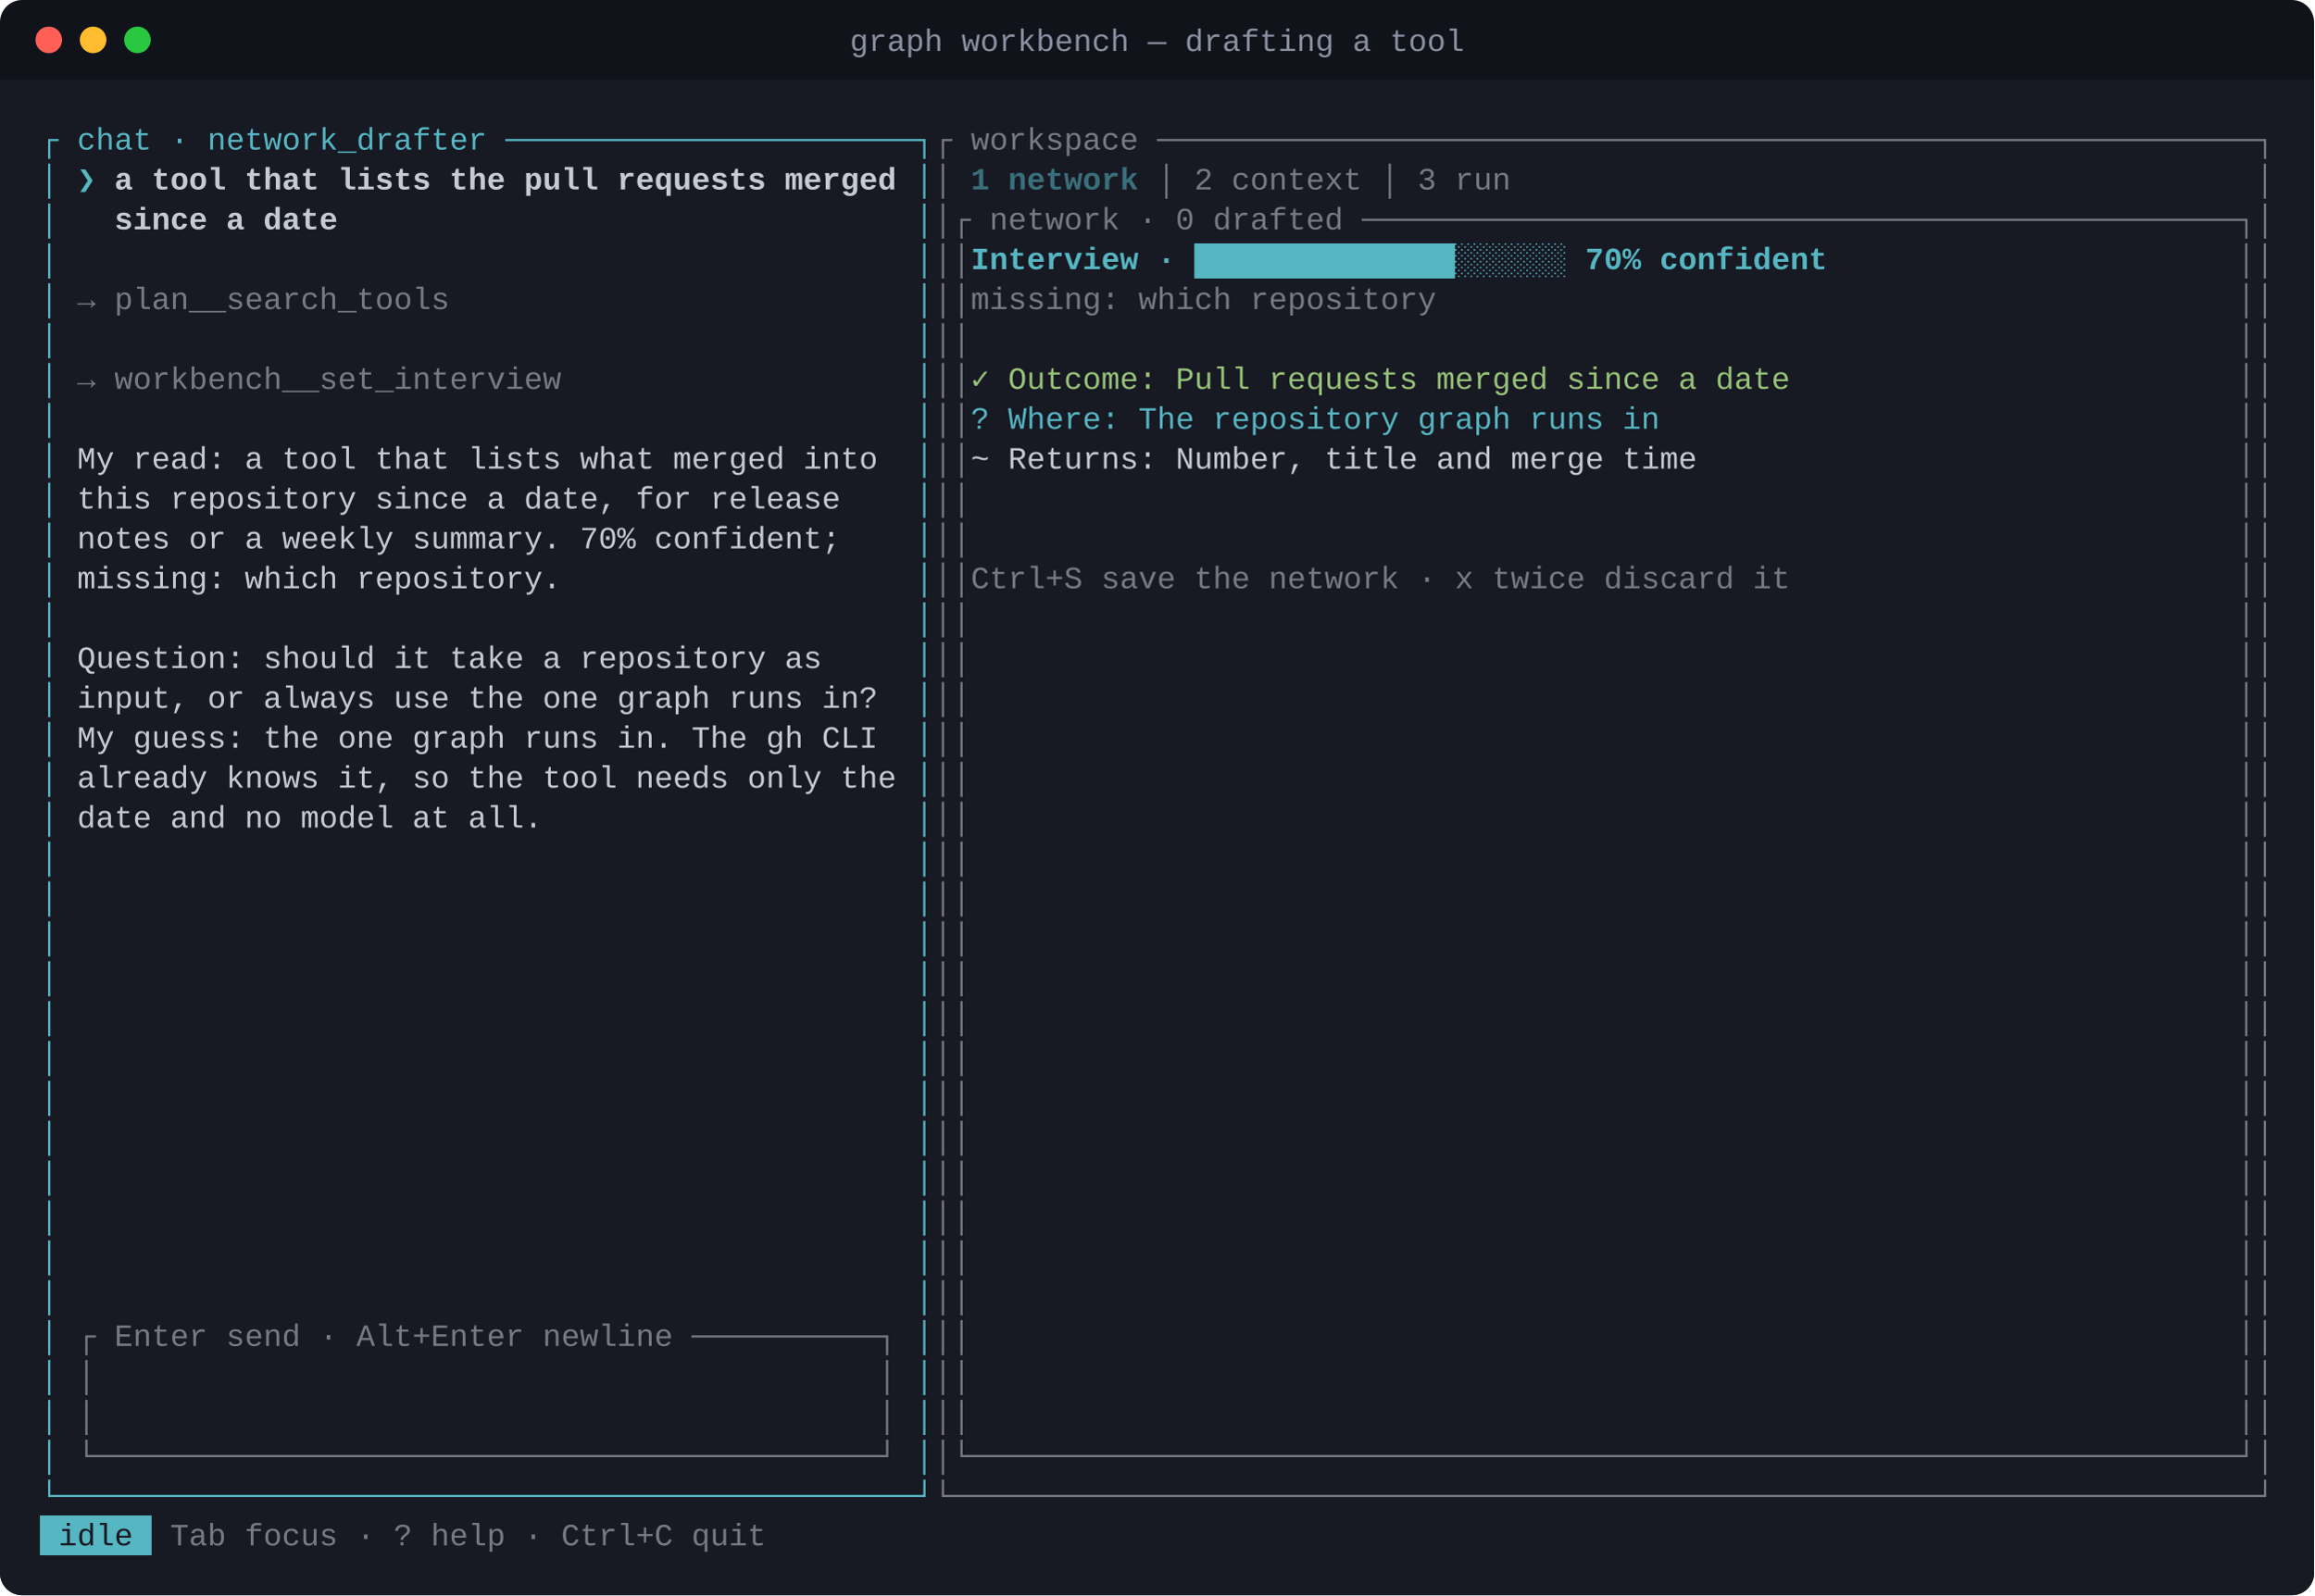
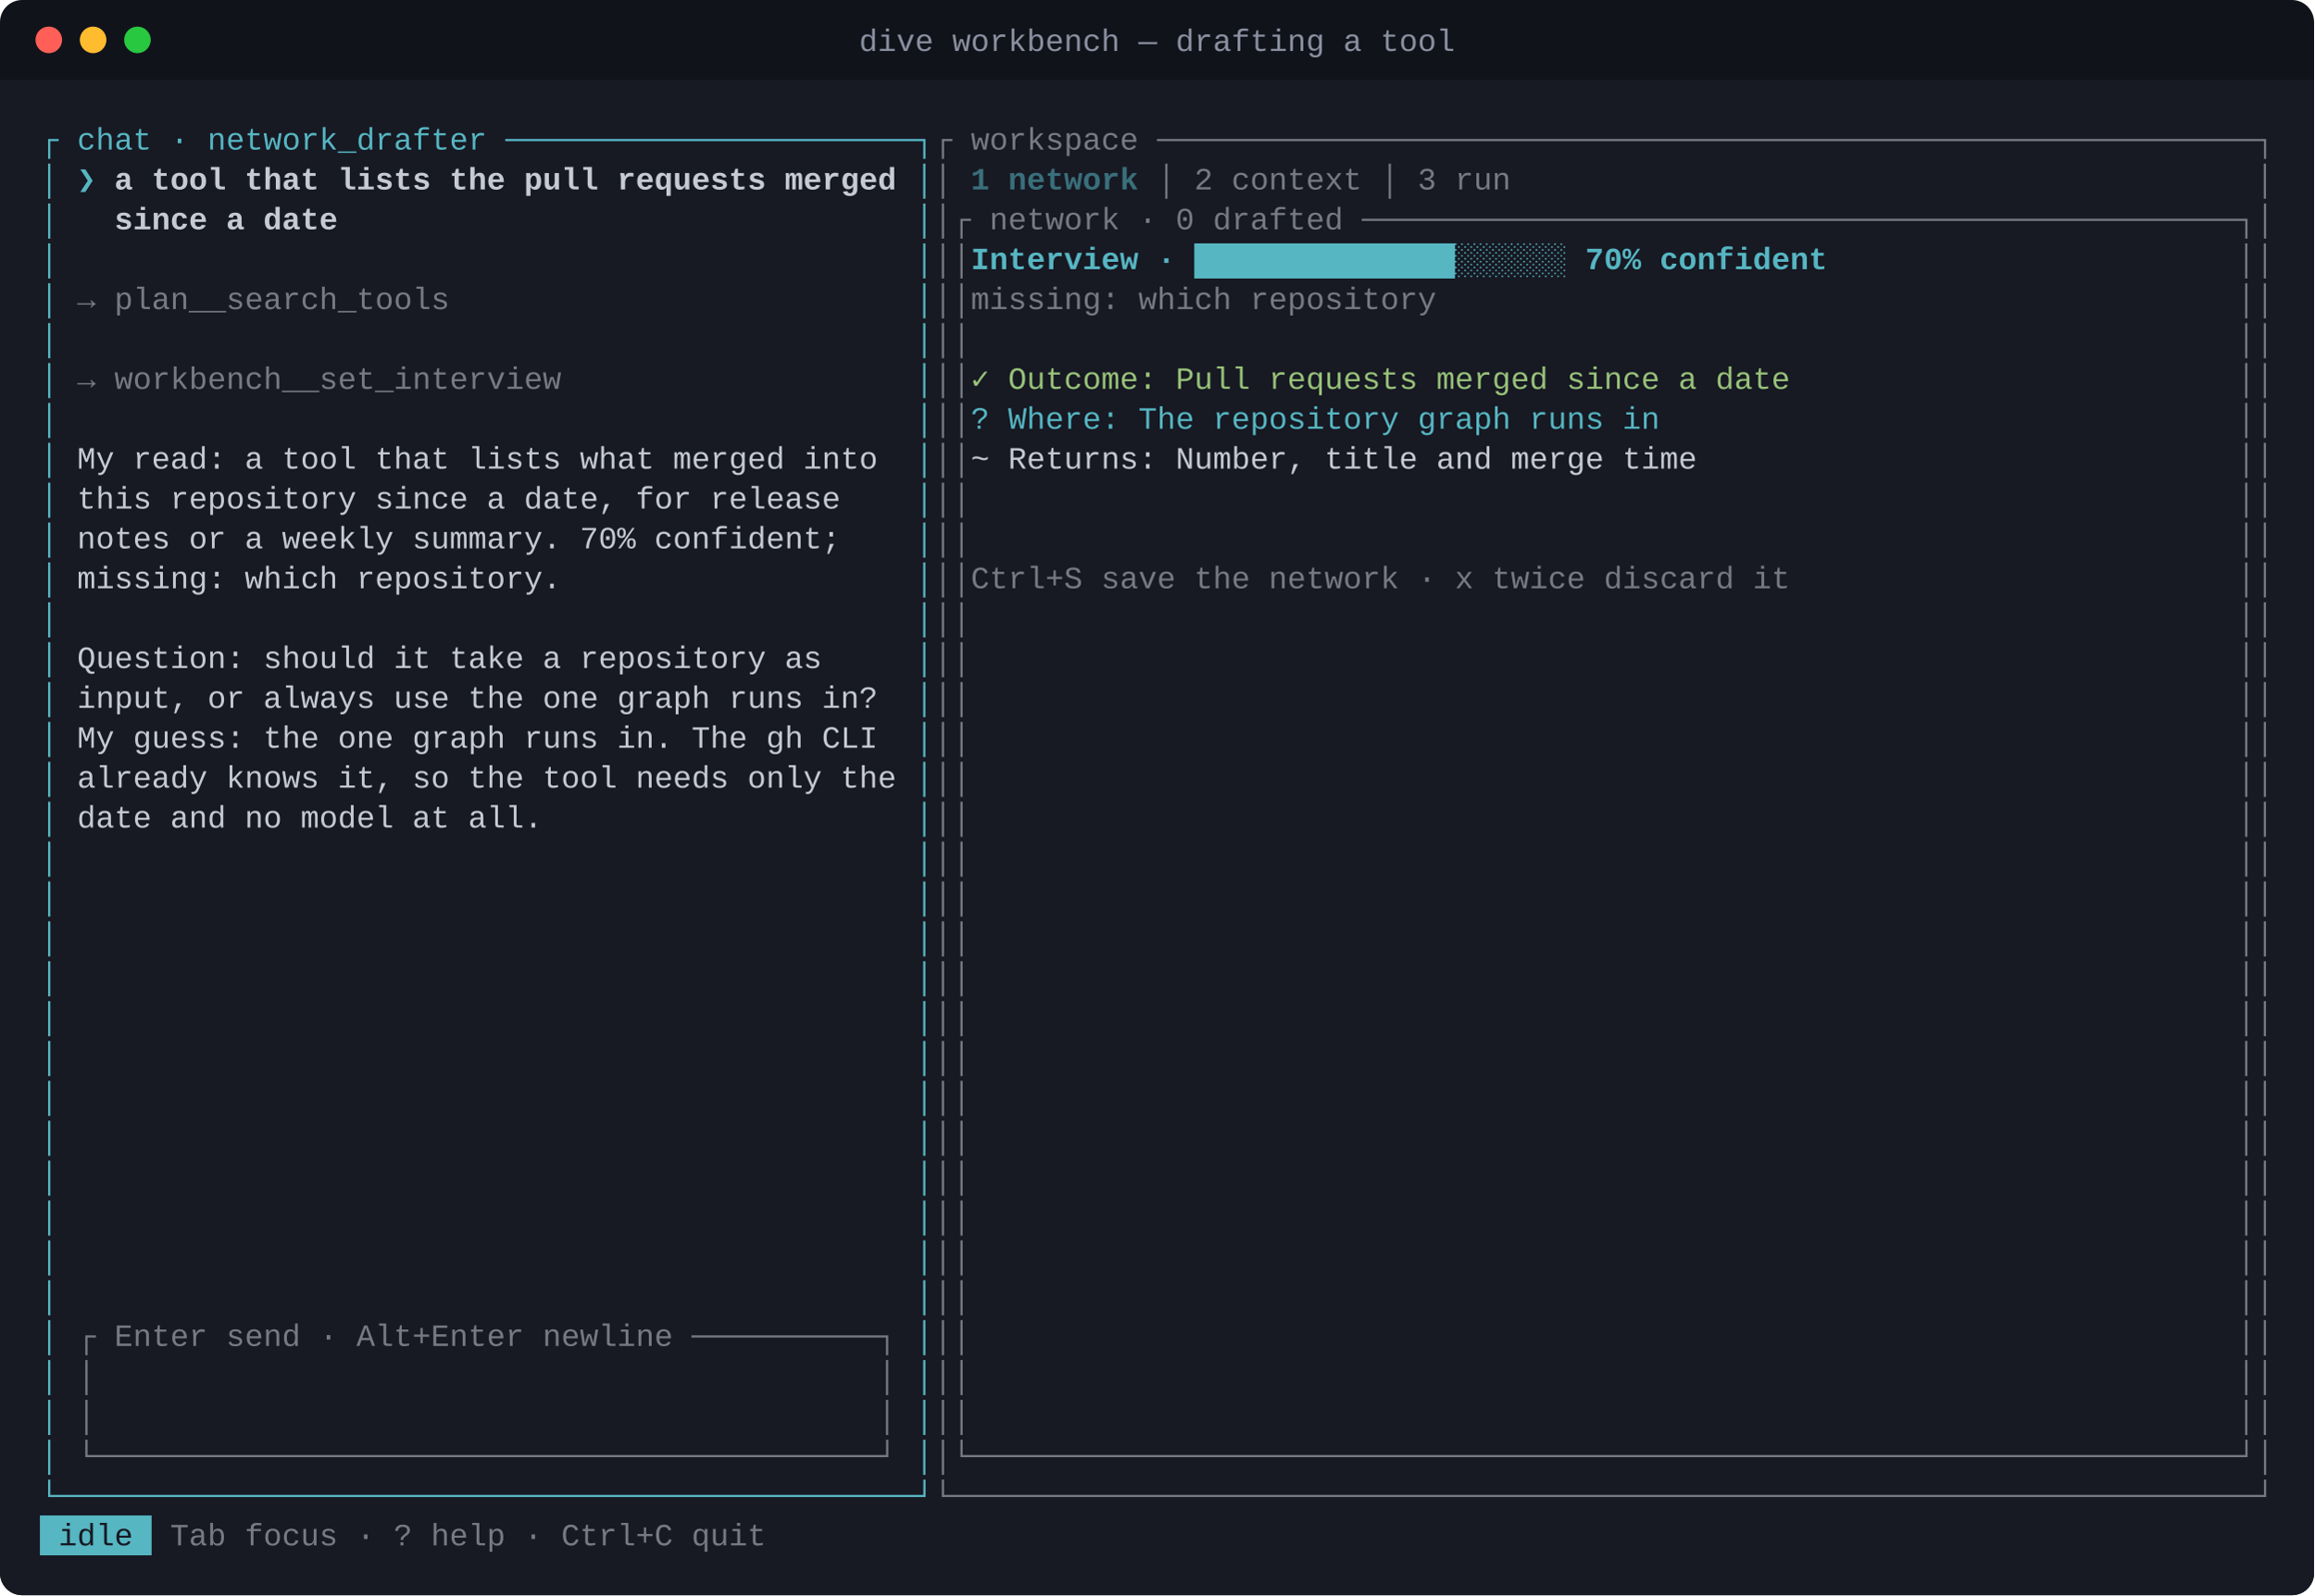
<svg xmlns="http://www.w3.org/2000/svg" width="1044" height="720" viewBox="0 0 1044 720" xml:space="preserve" font-family="ui-monospace, SFMono-Regular, Menlo, Consolas, 'Liberation Mono', monospace" font-size="14px">
  <rect width="1044" height="720" rx="10" fill="#11131b" />
  <rect y="36" width="1044" height="674" fill="#171923" />
  <rect y="700" width="1044" height="20" rx="10" fill="#171923" />
  <circle cx="22" cy="18" r="6" fill="#ff5f57" />
  <circle cx="42" cy="18" r="6" fill="#febc2e" />
  <circle cx="62" cy="18" r="6" fill="#28c840" />
-   <text x="522" y="23" fill="#8b90a0" text-anchor="middle">graph workbench — drafting a tool</text>
+   <text x="522" y="23" fill="#8b90a0" text-anchor="middle">dive workbench — drafting a tool</text>
  <rect x="18.0" y="684.0" width="50.4" height="18" fill="#56b6c2" />
  <text x="18.0" y="67.5" textLength="8.4" lengthAdjust="spacingAndGlyphs" fill="#56b6c2">┌</text>
  <text x="34.8" y="67.5" textLength="33.6" lengthAdjust="spacingAndGlyphs" fill="#56b6c2">chat</text>
  <text x="76.8" y="67.5" textLength="8.4" lengthAdjust="spacingAndGlyphs" fill="#56b6c2">·</text>
  <text x="93.6" y="67.5" textLength="126.0" lengthAdjust="spacingAndGlyphs" fill="#56b6c2">network_drafter</text>
  <text x="228.0" y="67.5" textLength="193.2" lengthAdjust="spacingAndGlyphs" fill="#56b6c2">──────────────────────┐</text>
  <text x="421.2" y="67.5" textLength="8.4" lengthAdjust="spacingAndGlyphs" fill="#c6cad3" opacity="0.55">┌</text>
  <text x="438.0" y="67.5" textLength="75.6" lengthAdjust="spacingAndGlyphs" fill="#c6cad3" opacity="0.55">workspace</text>
  <text x="522.0" y="67.5" textLength="504.0" lengthAdjust="spacingAndGlyphs" fill="#c6cad3" opacity="0.55">───────────────────────────────────────────────────────────┐</text>
  <text x="18.0" y="85.5" textLength="8.4" lengthAdjust="spacingAndGlyphs" fill="#56b6c2">│</text>
  <text x="34.8" y="85.5" textLength="8.4" lengthAdjust="spacingAndGlyphs" fill="#56b6c2">❯</text>
  <text x="51.6" y="85.5" textLength="8.4" lengthAdjust="spacingAndGlyphs" fill="#c6cad3" font-weight="600">a</text>
  <text x="68.4" y="85.5" textLength="33.6" lengthAdjust="spacingAndGlyphs" fill="#c6cad3" font-weight="600">tool</text>
  <text x="110.4" y="85.5" textLength="33.6" lengthAdjust="spacingAndGlyphs" fill="#c6cad3" font-weight="600">that</text>
  <text x="152.4" y="85.5" textLength="42.0" lengthAdjust="spacingAndGlyphs" fill="#c6cad3" font-weight="600">lists</text>
  <text x="202.8" y="85.5" textLength="25.2" lengthAdjust="spacingAndGlyphs" fill="#c6cad3" font-weight="600">the</text>
  <text x="236.4" y="85.5" textLength="33.6" lengthAdjust="spacingAndGlyphs" fill="#c6cad3" font-weight="600">pull</text>
  <text x="278.4" y="85.5" textLength="67.2" lengthAdjust="spacingAndGlyphs" fill="#c6cad3" font-weight="600">requests</text>
  <text x="354.0" y="85.5" textLength="50.4" lengthAdjust="spacingAndGlyphs" fill="#c6cad3" font-weight="600">merged</text>
  <text x="412.8" y="85.5" textLength="8.4" lengthAdjust="spacingAndGlyphs" fill="#56b6c2">│</text>
  <text x="421.2" y="85.5" textLength="8.4" lengthAdjust="spacingAndGlyphs" fill="#c6cad3" opacity="0.55">│</text>
  <text x="438.0" y="85.5" textLength="8.4" lengthAdjust="spacingAndGlyphs" fill="#56b6c2" font-weight="600" opacity="0.55">1</text>
  <text x="454.8" y="85.5" textLength="58.8" lengthAdjust="spacingAndGlyphs" fill="#56b6c2" font-weight="600" opacity="0.55">network</text>
  <text x="522.0" y="85.5" textLength="8.4" lengthAdjust="spacingAndGlyphs" fill="#c6cad3" opacity="0.55">│</text>
  <text x="538.8" y="85.5" textLength="8.4" lengthAdjust="spacingAndGlyphs" fill="#c6cad3" opacity="0.55">2</text>
  <text x="555.6" y="85.5" textLength="58.8" lengthAdjust="spacingAndGlyphs" fill="#c6cad3" opacity="0.55">context</text>
  <text x="622.8" y="85.5" textLength="8.4" lengthAdjust="spacingAndGlyphs" fill="#c6cad3" opacity="0.55">│</text>
  <text x="639.6" y="85.5" textLength="8.4" lengthAdjust="spacingAndGlyphs" fill="#c6cad3" opacity="0.55">3</text>
  <text x="656.4" y="85.5" textLength="25.2" lengthAdjust="spacingAndGlyphs" fill="#c6cad3" opacity="0.55">run</text>
  <text x="1017.6" y="85.5" textLength="8.4" lengthAdjust="spacingAndGlyphs" fill="#c6cad3" opacity="0.55">│</text>
  <text x="18.0" y="103.5" textLength="8.4" lengthAdjust="spacingAndGlyphs" fill="#56b6c2">│</text>
  <text x="51.6" y="103.5" textLength="42.0" lengthAdjust="spacingAndGlyphs" fill="#c6cad3" font-weight="600">since</text>
  <text x="102.0" y="103.5" textLength="8.4" lengthAdjust="spacingAndGlyphs" fill="#c6cad3" font-weight="600">a</text>
  <text x="118.8" y="103.5" textLength="33.6" lengthAdjust="spacingAndGlyphs" fill="#c6cad3" font-weight="600">date</text>
  <text x="412.8" y="103.5" textLength="8.4" lengthAdjust="spacingAndGlyphs" fill="#56b6c2">│</text>
  <text x="421.2" y="103.5" textLength="16.8" lengthAdjust="spacingAndGlyphs" fill="#c6cad3" opacity="0.55">│┌</text>
  <text x="446.4" y="103.5" textLength="58.8" lengthAdjust="spacingAndGlyphs" fill="#c6cad3" opacity="0.55">network</text>
  <text x="513.6" y="103.5" textLength="8.4" lengthAdjust="spacingAndGlyphs" fill="#c6cad3" opacity="0.55">·</text>
  <text x="530.4" y="103.5" textLength="8.4" lengthAdjust="spacingAndGlyphs" fill="#c6cad3" opacity="0.55">0</text>
  <text x="547.2" y="103.5" textLength="58.8" lengthAdjust="spacingAndGlyphs" fill="#c6cad3" opacity="0.55">drafted</text>
  <text x="614.4" y="103.5" textLength="411.6" lengthAdjust="spacingAndGlyphs" fill="#c6cad3" opacity="0.55">───────────────────────────────────────────────┐│</text>
  <text x="18.0" y="121.5" textLength="8.4" lengthAdjust="spacingAndGlyphs" fill="#56b6c2">│</text>
  <text x="412.8" y="121.5" textLength="8.4" lengthAdjust="spacingAndGlyphs" fill="#56b6c2">│</text>
  <text x="421.2" y="121.5" textLength="16.8" lengthAdjust="spacingAndGlyphs" fill="#c6cad3" opacity="0.55">││</text>
  <text x="438.0" y="121.5" textLength="75.6" lengthAdjust="spacingAndGlyphs" fill="#56b6c2" font-weight="600">Interview</text>
  <text x="522.0" y="121.5" textLength="8.4" lengthAdjust="spacingAndGlyphs" fill="#56b6c2" font-weight="600">·</text>
  <text x="538.8" y="121.5" textLength="168.0" lengthAdjust="spacingAndGlyphs" fill="#56b6c2" font-weight="600">██████████████░░░░░░</text>
  <text x="715.2" y="121.5" textLength="25.2" lengthAdjust="spacingAndGlyphs" fill="#56b6c2" font-weight="600">70%</text>
  <text x="748.8" y="121.5" textLength="75.6" lengthAdjust="spacingAndGlyphs" fill="#56b6c2" font-weight="600">confident</text>
  <text x="1009.2" y="121.5" textLength="16.8" lengthAdjust="spacingAndGlyphs" fill="#c6cad3" opacity="0.55">││</text>
  <text x="18.0" y="139.5" textLength="8.4" lengthAdjust="spacingAndGlyphs" fill="#56b6c2">│</text>
  <text x="34.8" y="139.5" textLength="8.4" lengthAdjust="spacingAndGlyphs" fill="#c6cad3" opacity="0.55">→</text>
  <text x="51.6" y="139.5" textLength="151.2" lengthAdjust="spacingAndGlyphs" fill="#c6cad3" opacity="0.55">plan__search_tools</text>
  <text x="412.8" y="139.5" textLength="8.4" lengthAdjust="spacingAndGlyphs" fill="#56b6c2">│</text>
  <text x="421.2" y="139.5" textLength="84.0" lengthAdjust="spacingAndGlyphs" fill="#c6cad3" opacity="0.55">││missing:</text>
  <text x="513.6" y="139.5" textLength="42.0" lengthAdjust="spacingAndGlyphs" fill="#c6cad3" opacity="0.55">which</text>
  <text x="564.0" y="139.5" textLength="84.0" lengthAdjust="spacingAndGlyphs" fill="#c6cad3" opacity="0.55">repository</text>
  <text x="1009.2" y="139.5" textLength="16.8" lengthAdjust="spacingAndGlyphs" fill="#c6cad3" opacity="0.55">││</text>
  <text x="18.0" y="157.5" textLength="8.4" lengthAdjust="spacingAndGlyphs" fill="#56b6c2">│</text>
  <text x="412.8" y="157.5" textLength="8.4" lengthAdjust="spacingAndGlyphs" fill="#56b6c2">│</text>
  <text x="421.2" y="157.5" textLength="16.8" lengthAdjust="spacingAndGlyphs" fill="#c6cad3" opacity="0.55">││</text>
  <text x="1009.2" y="157.5" textLength="16.8" lengthAdjust="spacingAndGlyphs" fill="#c6cad3" opacity="0.55">││</text>
  <text x="18.0" y="175.5" textLength="8.4" lengthAdjust="spacingAndGlyphs" fill="#56b6c2">│</text>
  <text x="34.8" y="175.5" textLength="8.4" lengthAdjust="spacingAndGlyphs" fill="#c6cad3" opacity="0.55">→</text>
  <text x="51.6" y="175.5" textLength="201.6" lengthAdjust="spacingAndGlyphs" fill="#c6cad3" opacity="0.55">workbench__set_interview</text>
  <text x="412.8" y="175.5" textLength="8.4" lengthAdjust="spacingAndGlyphs" fill="#56b6c2">│</text>
  <text x="421.2" y="175.5" textLength="16.8" lengthAdjust="spacingAndGlyphs" fill="#c6cad3" opacity="0.55">││</text>
  <text x="438.0" y="175.5" textLength="8.4" lengthAdjust="spacingAndGlyphs" fill="#98c379">✓</text>
  <text x="454.8" y="175.5" textLength="67.2" lengthAdjust="spacingAndGlyphs" fill="#98c379">Outcome:</text>
  <text x="530.4" y="175.5" textLength="33.6" lengthAdjust="spacingAndGlyphs" fill="#98c379">Pull</text>
  <text x="572.4" y="175.5" textLength="67.2" lengthAdjust="spacingAndGlyphs" fill="#98c379">requests</text>
  <text x="648.0" y="175.5" textLength="50.4" lengthAdjust="spacingAndGlyphs" fill="#98c379">merged</text>
  <text x="706.8" y="175.5" textLength="42.0" lengthAdjust="spacingAndGlyphs" fill="#98c379">since</text>
  <text x="757.2" y="175.5" textLength="8.4" lengthAdjust="spacingAndGlyphs" fill="#98c379">a</text>
  <text x="774.0" y="175.5" textLength="33.6" lengthAdjust="spacingAndGlyphs" fill="#98c379">date</text>
  <text x="1009.2" y="175.5" textLength="16.8" lengthAdjust="spacingAndGlyphs" fill="#c6cad3" opacity="0.55">││</text>
  <text x="18.0" y="193.5" textLength="8.4" lengthAdjust="spacingAndGlyphs" fill="#56b6c2">│</text>
  <text x="412.8" y="193.5" textLength="8.4" lengthAdjust="spacingAndGlyphs" fill="#56b6c2">│</text>
  <text x="421.2" y="193.5" textLength="16.8" lengthAdjust="spacingAndGlyphs" fill="#c6cad3" opacity="0.55">││</text>
  <text x="438.0" y="193.5" textLength="8.4" lengthAdjust="spacingAndGlyphs" fill="#56b6c2">?</text>
  <text x="454.8" y="193.5" textLength="50.4" lengthAdjust="spacingAndGlyphs" fill="#56b6c2">Where:</text>
  <text x="513.6" y="193.5" textLength="25.2" lengthAdjust="spacingAndGlyphs" fill="#56b6c2">The</text>
  <text x="547.2" y="193.5" textLength="84.0" lengthAdjust="spacingAndGlyphs" fill="#56b6c2">repository</text>
  <text x="639.6" y="193.5" textLength="42.0" lengthAdjust="spacingAndGlyphs" fill="#56b6c2">graph</text>
  <text x="690.0" y="193.5" textLength="33.6" lengthAdjust="spacingAndGlyphs" fill="#56b6c2">runs</text>
  <text x="732.0" y="193.5" textLength="16.8" lengthAdjust="spacingAndGlyphs" fill="#56b6c2">in</text>
  <text x="1009.2" y="193.5" textLength="16.8" lengthAdjust="spacingAndGlyphs" fill="#c6cad3" opacity="0.55">││</text>
  <text x="18.0" y="211.5" textLength="8.4" lengthAdjust="spacingAndGlyphs" fill="#56b6c2">│</text>
  <text x="34.8" y="211.5" textLength="16.8" lengthAdjust="spacingAndGlyphs" fill="#c6cad3">My</text>
  <text x="60.0" y="211.5" textLength="42.0" lengthAdjust="spacingAndGlyphs" fill="#c6cad3">read:</text>
  <text x="110.4" y="211.5" textLength="8.4" lengthAdjust="spacingAndGlyphs" fill="#c6cad3">a</text>
  <text x="127.2" y="211.5" textLength="33.6" lengthAdjust="spacingAndGlyphs" fill="#c6cad3">tool</text>
  <text x="169.2" y="211.5" textLength="33.6" lengthAdjust="spacingAndGlyphs" fill="#c6cad3">that</text>
  <text x="211.2" y="211.5" textLength="42.0" lengthAdjust="spacingAndGlyphs" fill="#c6cad3">lists</text>
  <text x="261.6" y="211.5" textLength="33.6" lengthAdjust="spacingAndGlyphs" fill="#c6cad3">what</text>
  <text x="303.6" y="211.5" textLength="50.4" lengthAdjust="spacingAndGlyphs" fill="#c6cad3">merged</text>
  <text x="362.4" y="211.5" textLength="33.6" lengthAdjust="spacingAndGlyphs" fill="#c6cad3">into</text>
  <text x="412.8" y="211.5" textLength="8.4" lengthAdjust="spacingAndGlyphs" fill="#56b6c2">│</text>
  <text x="421.2" y="211.5" textLength="16.8" lengthAdjust="spacingAndGlyphs" fill="#c6cad3" opacity="0.55">││</text>
  <text x="438.0" y="211.5" textLength="8.4" lengthAdjust="spacingAndGlyphs" fill="#c6cad3">~</text>
  <text x="454.8" y="211.5" textLength="67.2" lengthAdjust="spacingAndGlyphs" fill="#c6cad3">Returns:</text>
  <text x="530.4" y="211.5" textLength="58.8" lengthAdjust="spacingAndGlyphs" fill="#c6cad3">Number,</text>
  <text x="597.6" y="211.5" textLength="42.0" lengthAdjust="spacingAndGlyphs" fill="#c6cad3">title</text>
  <text x="648.0" y="211.5" textLength="25.2" lengthAdjust="spacingAndGlyphs" fill="#c6cad3">and</text>
  <text x="681.6" y="211.5" textLength="42.0" lengthAdjust="spacingAndGlyphs" fill="#c6cad3">merge</text>
  <text x="732.0" y="211.5" textLength="33.6" lengthAdjust="spacingAndGlyphs" fill="#c6cad3">time</text>
  <text x="1009.2" y="211.5" textLength="16.8" lengthAdjust="spacingAndGlyphs" fill="#c6cad3" opacity="0.55">││</text>
  <text x="18.0" y="229.5" textLength="8.4" lengthAdjust="spacingAndGlyphs" fill="#56b6c2">│</text>
  <text x="34.8" y="229.5" textLength="33.6" lengthAdjust="spacingAndGlyphs" fill="#c6cad3">this</text>
  <text x="76.8" y="229.5" textLength="84.0" lengthAdjust="spacingAndGlyphs" fill="#c6cad3">repository</text>
  <text x="169.2" y="229.5" textLength="42.0" lengthAdjust="spacingAndGlyphs" fill="#c6cad3">since</text>
  <text x="219.6" y="229.5" textLength="8.4" lengthAdjust="spacingAndGlyphs" fill="#c6cad3">a</text>
  <text x="236.4" y="229.5" textLength="42.0" lengthAdjust="spacingAndGlyphs" fill="#c6cad3">date,</text>
  <text x="286.8" y="229.5" textLength="25.2" lengthAdjust="spacingAndGlyphs" fill="#c6cad3">for</text>
  <text x="320.4" y="229.5" textLength="58.8" lengthAdjust="spacingAndGlyphs" fill="#c6cad3">release</text>
  <text x="412.8" y="229.5" textLength="8.4" lengthAdjust="spacingAndGlyphs" fill="#56b6c2">│</text>
  <text x="421.2" y="229.5" textLength="16.8" lengthAdjust="spacingAndGlyphs" fill="#c6cad3" opacity="0.55">││</text>
  <text x="1009.2" y="229.5" textLength="16.8" lengthAdjust="spacingAndGlyphs" fill="#c6cad3" opacity="0.55">││</text>
  <text x="18.0" y="247.5" textLength="8.4" lengthAdjust="spacingAndGlyphs" fill="#56b6c2">│</text>
  <text x="34.8" y="247.5" textLength="42.0" lengthAdjust="spacingAndGlyphs" fill="#c6cad3">notes</text>
  <text x="85.2" y="247.5" textLength="16.8" lengthAdjust="spacingAndGlyphs" fill="#c6cad3">or</text>
  <text x="110.4" y="247.5" textLength="8.4" lengthAdjust="spacingAndGlyphs" fill="#c6cad3">a</text>
  <text x="127.2" y="247.5" textLength="50.4" lengthAdjust="spacingAndGlyphs" fill="#c6cad3">weekly</text>
  <text x="186.0" y="247.5" textLength="67.2" lengthAdjust="spacingAndGlyphs" fill="#c6cad3">summary.</text>
  <text x="261.6" y="247.5" textLength="25.2" lengthAdjust="spacingAndGlyphs" fill="#c6cad3">70%</text>
  <text x="295.2" y="247.5" textLength="84.0" lengthAdjust="spacingAndGlyphs" fill="#c6cad3">confident;</text>
  <text x="412.8" y="247.5" textLength="8.4" lengthAdjust="spacingAndGlyphs" fill="#56b6c2">│</text>
  <text x="421.2" y="247.5" textLength="16.8" lengthAdjust="spacingAndGlyphs" fill="#c6cad3" opacity="0.55">││</text>
  <text x="1009.2" y="247.5" textLength="16.8" lengthAdjust="spacingAndGlyphs" fill="#c6cad3" opacity="0.55">││</text>
  <text x="18.0" y="265.5" textLength="8.4" lengthAdjust="spacingAndGlyphs" fill="#56b6c2">│</text>
  <text x="34.8" y="265.5" textLength="67.2" lengthAdjust="spacingAndGlyphs" fill="#c6cad3">missing:</text>
  <text x="110.4" y="265.5" textLength="42.0" lengthAdjust="spacingAndGlyphs" fill="#c6cad3">which</text>
  <text x="160.8" y="265.5" textLength="92.4" lengthAdjust="spacingAndGlyphs" fill="#c6cad3">repository.</text>
  <text x="412.8" y="265.5" textLength="8.4" lengthAdjust="spacingAndGlyphs" fill="#56b6c2">│</text>
  <text x="421.2" y="265.5" textLength="67.2" lengthAdjust="spacingAndGlyphs" fill="#c6cad3" opacity="0.55">││Ctrl+S</text>
  <text x="496.8" y="265.5" textLength="33.6" lengthAdjust="spacingAndGlyphs" fill="#c6cad3" opacity="0.55">save</text>
  <text x="538.8" y="265.5" textLength="25.2" lengthAdjust="spacingAndGlyphs" fill="#c6cad3" opacity="0.55">the</text>
  <text x="572.4" y="265.5" textLength="58.8" lengthAdjust="spacingAndGlyphs" fill="#c6cad3" opacity="0.55">network</text>
  <text x="639.6" y="265.5" textLength="8.4" lengthAdjust="spacingAndGlyphs" fill="#c6cad3" opacity="0.55">·</text>
  <text x="656.4" y="265.5" textLength="8.4" lengthAdjust="spacingAndGlyphs" fill="#c6cad3" opacity="0.55">x</text>
  <text x="673.2" y="265.5" textLength="42.0" lengthAdjust="spacingAndGlyphs" fill="#c6cad3" opacity="0.55">twice</text>
  <text x="723.6" y="265.5" textLength="58.8" lengthAdjust="spacingAndGlyphs" fill="#c6cad3" opacity="0.55">discard</text>
  <text x="790.8" y="265.5" textLength="16.8" lengthAdjust="spacingAndGlyphs" fill="#c6cad3" opacity="0.55">it</text>
  <text x="1009.2" y="265.5" textLength="16.8" lengthAdjust="spacingAndGlyphs" fill="#c6cad3" opacity="0.55">││</text>
  <text x="18.0" y="283.5" textLength="8.4" lengthAdjust="spacingAndGlyphs" fill="#56b6c2">│</text>
  <text x="412.8" y="283.5" textLength="8.4" lengthAdjust="spacingAndGlyphs" fill="#56b6c2">│</text>
  <text x="421.2" y="283.5" textLength="16.8" lengthAdjust="spacingAndGlyphs" fill="#c6cad3" opacity="0.55">││</text>
  <text x="1009.2" y="283.5" textLength="16.8" lengthAdjust="spacingAndGlyphs" fill="#c6cad3" opacity="0.55">││</text>
  <text x="18.0" y="301.5" textLength="8.4" lengthAdjust="spacingAndGlyphs" fill="#56b6c2">│</text>
  <text x="34.8" y="301.5" textLength="75.6" lengthAdjust="spacingAndGlyphs" fill="#c6cad3">Question:</text>
  <text x="118.8" y="301.5" textLength="50.4" lengthAdjust="spacingAndGlyphs" fill="#c6cad3">should</text>
  <text x="177.6" y="301.5" textLength="16.8" lengthAdjust="spacingAndGlyphs" fill="#c6cad3">it</text>
  <text x="202.8" y="301.5" textLength="33.6" lengthAdjust="spacingAndGlyphs" fill="#c6cad3">take</text>
  <text x="244.8" y="301.5" textLength="8.4" lengthAdjust="spacingAndGlyphs" fill="#c6cad3">a</text>
  <text x="261.6" y="301.5" textLength="84.0" lengthAdjust="spacingAndGlyphs" fill="#c6cad3">repository</text>
  <text x="354.0" y="301.5" textLength="16.8" lengthAdjust="spacingAndGlyphs" fill="#c6cad3">as</text>
  <text x="412.8" y="301.5" textLength="8.4" lengthAdjust="spacingAndGlyphs" fill="#56b6c2">│</text>
  <text x="421.2" y="301.5" textLength="16.8" lengthAdjust="spacingAndGlyphs" fill="#c6cad3" opacity="0.55">││</text>
  <text x="1009.2" y="301.5" textLength="16.8" lengthAdjust="spacingAndGlyphs" fill="#c6cad3" opacity="0.55">││</text>
  <text x="18.0" y="319.5" textLength="8.4" lengthAdjust="spacingAndGlyphs" fill="#56b6c2">│</text>
  <text x="34.8" y="319.5" textLength="50.4" lengthAdjust="spacingAndGlyphs" fill="#c6cad3">input,</text>
  <text x="93.6" y="319.5" textLength="16.8" lengthAdjust="spacingAndGlyphs" fill="#c6cad3">or</text>
  <text x="118.8" y="319.5" textLength="50.4" lengthAdjust="spacingAndGlyphs" fill="#c6cad3">always</text>
  <text x="177.6" y="319.5" textLength="25.2" lengthAdjust="spacingAndGlyphs" fill="#c6cad3">use</text>
  <text x="211.2" y="319.5" textLength="25.2" lengthAdjust="spacingAndGlyphs" fill="#c6cad3">the</text>
  <text x="244.8" y="319.5" textLength="25.2" lengthAdjust="spacingAndGlyphs" fill="#c6cad3">one</text>
  <text x="278.4" y="319.5" textLength="42.0" lengthAdjust="spacingAndGlyphs" fill="#c6cad3">graph</text>
  <text x="328.8" y="319.5" textLength="33.6" lengthAdjust="spacingAndGlyphs" fill="#c6cad3">runs</text>
  <text x="370.8" y="319.5" textLength="25.2" lengthAdjust="spacingAndGlyphs" fill="#c6cad3">in?</text>
  <text x="412.8" y="319.5" textLength="8.4" lengthAdjust="spacingAndGlyphs" fill="#56b6c2">│</text>
  <text x="421.2" y="319.5" textLength="16.8" lengthAdjust="spacingAndGlyphs" fill="#c6cad3" opacity="0.55">││</text>
  <text x="1009.2" y="319.5" textLength="16.8" lengthAdjust="spacingAndGlyphs" fill="#c6cad3" opacity="0.55">││</text>
  <text x="18.0" y="337.5" textLength="8.4" lengthAdjust="spacingAndGlyphs" fill="#56b6c2">│</text>
  <text x="34.8" y="337.5" textLength="16.8" lengthAdjust="spacingAndGlyphs" fill="#c6cad3">My</text>
  <text x="60.0" y="337.5" textLength="50.4" lengthAdjust="spacingAndGlyphs" fill="#c6cad3">guess:</text>
  <text x="118.8" y="337.5" textLength="25.2" lengthAdjust="spacingAndGlyphs" fill="#c6cad3">the</text>
  <text x="152.4" y="337.5" textLength="25.2" lengthAdjust="spacingAndGlyphs" fill="#c6cad3">one</text>
  <text x="186.0" y="337.5" textLength="42.0" lengthAdjust="spacingAndGlyphs" fill="#c6cad3">graph</text>
  <text x="236.4" y="337.5" textLength="33.6" lengthAdjust="spacingAndGlyphs" fill="#c6cad3">runs</text>
  <text x="278.4" y="337.5" textLength="25.2" lengthAdjust="spacingAndGlyphs" fill="#c6cad3">in.</text>
  <text x="312.0" y="337.5" textLength="25.2" lengthAdjust="spacingAndGlyphs" fill="#c6cad3">The</text>
  <text x="345.6" y="337.5" textLength="16.8" lengthAdjust="spacingAndGlyphs" fill="#c6cad3">gh</text>
  <text x="370.8" y="337.5" textLength="25.2" lengthAdjust="spacingAndGlyphs" fill="#c6cad3">CLI</text>
  <text x="412.8" y="337.5" textLength="8.4" lengthAdjust="spacingAndGlyphs" fill="#56b6c2">│</text>
  <text x="421.2" y="337.5" textLength="16.8" lengthAdjust="spacingAndGlyphs" fill="#c6cad3" opacity="0.55">││</text>
  <text x="1009.2" y="337.5" textLength="16.8" lengthAdjust="spacingAndGlyphs" fill="#c6cad3" opacity="0.55">││</text>
  <text x="18.0" y="355.5" textLength="8.4" lengthAdjust="spacingAndGlyphs" fill="#56b6c2">│</text>
  <text x="34.8" y="355.5" textLength="58.8" lengthAdjust="spacingAndGlyphs" fill="#c6cad3">already</text>
  <text x="102.0" y="355.5" textLength="42.0" lengthAdjust="spacingAndGlyphs" fill="#c6cad3">knows</text>
  <text x="152.4" y="355.5" textLength="25.2" lengthAdjust="spacingAndGlyphs" fill="#c6cad3">it,</text>
  <text x="186.0" y="355.5" textLength="16.8" lengthAdjust="spacingAndGlyphs" fill="#c6cad3">so</text>
  <text x="211.2" y="355.5" textLength="25.2" lengthAdjust="spacingAndGlyphs" fill="#c6cad3">the</text>
  <text x="244.8" y="355.5" textLength="33.6" lengthAdjust="spacingAndGlyphs" fill="#c6cad3">tool</text>
  <text x="286.8" y="355.5" textLength="42.0" lengthAdjust="spacingAndGlyphs" fill="#c6cad3">needs</text>
  <text x="337.2" y="355.5" textLength="33.6" lengthAdjust="spacingAndGlyphs" fill="#c6cad3">only</text>
  <text x="379.2" y="355.5" textLength="25.2" lengthAdjust="spacingAndGlyphs" fill="#c6cad3">the</text>
  <text x="412.8" y="355.5" textLength="8.4" lengthAdjust="spacingAndGlyphs" fill="#56b6c2">│</text>
  <text x="421.2" y="355.5" textLength="16.8" lengthAdjust="spacingAndGlyphs" fill="#c6cad3" opacity="0.55">││</text>
  <text x="1009.2" y="355.5" textLength="16.8" lengthAdjust="spacingAndGlyphs" fill="#c6cad3" opacity="0.55">││</text>
  <text x="18.0" y="373.5" textLength="8.4" lengthAdjust="spacingAndGlyphs" fill="#56b6c2">│</text>
  <text x="34.8" y="373.5" textLength="33.6" lengthAdjust="spacingAndGlyphs" fill="#c6cad3">date</text>
  <text x="76.8" y="373.5" textLength="25.2" lengthAdjust="spacingAndGlyphs" fill="#c6cad3">and</text>
  <text x="110.4" y="373.5" textLength="16.8" lengthAdjust="spacingAndGlyphs" fill="#c6cad3">no</text>
  <text x="135.6" y="373.5" textLength="42.0" lengthAdjust="spacingAndGlyphs" fill="#c6cad3">model</text>
  <text x="186.0" y="373.5" textLength="16.8" lengthAdjust="spacingAndGlyphs" fill="#c6cad3">at</text>
  <text x="211.2" y="373.5" textLength="33.6" lengthAdjust="spacingAndGlyphs" fill="#c6cad3">all.</text>
  <text x="412.8" y="373.5" textLength="8.4" lengthAdjust="spacingAndGlyphs" fill="#56b6c2">│</text>
  <text x="421.2" y="373.5" textLength="16.8" lengthAdjust="spacingAndGlyphs" fill="#c6cad3" opacity="0.55">││</text>
  <text x="1009.2" y="373.5" textLength="16.8" lengthAdjust="spacingAndGlyphs" fill="#c6cad3" opacity="0.55">││</text>
  <text x="18.0" y="391.5" textLength="8.4" lengthAdjust="spacingAndGlyphs" fill="#56b6c2">│</text>
  <text x="412.8" y="391.5" textLength="8.4" lengthAdjust="spacingAndGlyphs" fill="#56b6c2">│</text>
  <text x="421.2" y="391.5" textLength="16.8" lengthAdjust="spacingAndGlyphs" fill="#c6cad3" opacity="0.55">││</text>
  <text x="1009.2" y="391.5" textLength="16.8" lengthAdjust="spacingAndGlyphs" fill="#c6cad3" opacity="0.55">││</text>
  <text x="18.0" y="409.5" textLength="8.4" lengthAdjust="spacingAndGlyphs" fill="#56b6c2">│</text>
  <text x="412.8" y="409.5" textLength="8.4" lengthAdjust="spacingAndGlyphs" fill="#56b6c2">│</text>
  <text x="421.2" y="409.5" textLength="16.8" lengthAdjust="spacingAndGlyphs" fill="#c6cad3" opacity="0.55">││</text>
  <text x="1009.2" y="409.5" textLength="16.8" lengthAdjust="spacingAndGlyphs" fill="#c6cad3" opacity="0.55">││</text>
  <text x="18.0" y="427.5" textLength="8.4" lengthAdjust="spacingAndGlyphs" fill="#56b6c2">│</text>
  <text x="412.8" y="427.5" textLength="8.4" lengthAdjust="spacingAndGlyphs" fill="#56b6c2">│</text>
  <text x="421.2" y="427.5" textLength="16.8" lengthAdjust="spacingAndGlyphs" fill="#c6cad3" opacity="0.55">││</text>
  <text x="1009.2" y="427.5" textLength="16.8" lengthAdjust="spacingAndGlyphs" fill="#c6cad3" opacity="0.55">││</text>
  <text x="18.0" y="445.5" textLength="8.4" lengthAdjust="spacingAndGlyphs" fill="#56b6c2">│</text>
  <text x="412.8" y="445.5" textLength="8.4" lengthAdjust="spacingAndGlyphs" fill="#56b6c2">│</text>
  <text x="421.2" y="445.5" textLength="16.8" lengthAdjust="spacingAndGlyphs" fill="#c6cad3" opacity="0.55">││</text>
  <text x="1009.2" y="445.5" textLength="16.8" lengthAdjust="spacingAndGlyphs" fill="#c6cad3" opacity="0.55">││</text>
  <text x="18.0" y="463.5" textLength="8.4" lengthAdjust="spacingAndGlyphs" fill="#56b6c2">│</text>
  <text x="412.8" y="463.5" textLength="8.4" lengthAdjust="spacingAndGlyphs" fill="#56b6c2">│</text>
  <text x="421.2" y="463.5" textLength="16.8" lengthAdjust="spacingAndGlyphs" fill="#c6cad3" opacity="0.55">││</text>
  <text x="1009.2" y="463.5" textLength="16.8" lengthAdjust="spacingAndGlyphs" fill="#c6cad3" opacity="0.55">││</text>
  <text x="18.0" y="481.5" textLength="8.4" lengthAdjust="spacingAndGlyphs" fill="#56b6c2">│</text>
  <text x="412.8" y="481.5" textLength="8.4" lengthAdjust="spacingAndGlyphs" fill="#56b6c2">│</text>
  <text x="421.2" y="481.5" textLength="16.8" lengthAdjust="spacingAndGlyphs" fill="#c6cad3" opacity="0.55">││</text>
  <text x="1009.2" y="481.5" textLength="16.8" lengthAdjust="spacingAndGlyphs" fill="#c6cad3" opacity="0.55">││</text>
  <text x="18.0" y="499.5" textLength="8.4" lengthAdjust="spacingAndGlyphs" fill="#56b6c2">│</text>
  <text x="412.8" y="499.5" textLength="8.4" lengthAdjust="spacingAndGlyphs" fill="#56b6c2">│</text>
  <text x="421.2" y="499.5" textLength="16.8" lengthAdjust="spacingAndGlyphs" fill="#c6cad3" opacity="0.55">││</text>
  <text x="1009.2" y="499.5" textLength="16.8" lengthAdjust="spacingAndGlyphs" fill="#c6cad3" opacity="0.55">││</text>
  <text x="18.0" y="517.5" textLength="8.4" lengthAdjust="spacingAndGlyphs" fill="#56b6c2">│</text>
  <text x="412.8" y="517.5" textLength="8.4" lengthAdjust="spacingAndGlyphs" fill="#56b6c2">│</text>
  <text x="421.2" y="517.5" textLength="16.8" lengthAdjust="spacingAndGlyphs" fill="#c6cad3" opacity="0.55">││</text>
  <text x="1009.2" y="517.5" textLength="16.8" lengthAdjust="spacingAndGlyphs" fill="#c6cad3" opacity="0.55">││</text>
  <text x="18.0" y="535.5" textLength="8.4" lengthAdjust="spacingAndGlyphs" fill="#56b6c2">│</text>
  <text x="412.8" y="535.5" textLength="8.4" lengthAdjust="spacingAndGlyphs" fill="#56b6c2">│</text>
  <text x="421.2" y="535.5" textLength="16.8" lengthAdjust="spacingAndGlyphs" fill="#c6cad3" opacity="0.55">││</text>
  <text x="1009.2" y="535.5" textLength="16.8" lengthAdjust="spacingAndGlyphs" fill="#c6cad3" opacity="0.55">││</text>
  <text x="18.0" y="553.5" textLength="8.4" lengthAdjust="spacingAndGlyphs" fill="#56b6c2">│</text>
  <text x="412.8" y="553.5" textLength="8.4" lengthAdjust="spacingAndGlyphs" fill="#56b6c2">│</text>
  <text x="421.2" y="553.5" textLength="16.8" lengthAdjust="spacingAndGlyphs" fill="#c6cad3" opacity="0.55">││</text>
  <text x="1009.2" y="553.5" textLength="16.8" lengthAdjust="spacingAndGlyphs" fill="#c6cad3" opacity="0.55">││</text>
  <text x="18.0" y="571.5" textLength="8.4" lengthAdjust="spacingAndGlyphs" fill="#56b6c2">│</text>
  <text x="412.8" y="571.5" textLength="8.4" lengthAdjust="spacingAndGlyphs" fill="#56b6c2">│</text>
  <text x="421.2" y="571.5" textLength="16.8" lengthAdjust="spacingAndGlyphs" fill="#c6cad3" opacity="0.55">││</text>
  <text x="1009.2" y="571.5" textLength="16.8" lengthAdjust="spacingAndGlyphs" fill="#c6cad3" opacity="0.55">││</text>
  <text x="18.0" y="589.5" textLength="8.4" lengthAdjust="spacingAndGlyphs" fill="#56b6c2">│</text>
  <text x="412.8" y="589.5" textLength="8.4" lengthAdjust="spacingAndGlyphs" fill="#56b6c2">│</text>
  <text x="421.2" y="589.5" textLength="16.8" lengthAdjust="spacingAndGlyphs" fill="#c6cad3" opacity="0.55">││</text>
  <text x="1009.2" y="589.5" textLength="16.8" lengthAdjust="spacingAndGlyphs" fill="#c6cad3" opacity="0.55">││</text>
  <text x="18.0" y="607.5" textLength="8.4" lengthAdjust="spacingAndGlyphs" fill="#56b6c2">│</text>
  <text x="34.8" y="607.5" textLength="8.4" lengthAdjust="spacingAndGlyphs" fill="#c6cad3" opacity="0.55">┌</text>
  <text x="51.6" y="607.5" textLength="42.0" lengthAdjust="spacingAndGlyphs" fill="#c6cad3" opacity="0.55">Enter</text>
  <text x="102.0" y="607.5" textLength="33.6" lengthAdjust="spacingAndGlyphs" fill="#c6cad3" opacity="0.55">send</text>
  <text x="144.0" y="607.5" textLength="8.4" lengthAdjust="spacingAndGlyphs" fill="#c6cad3" opacity="0.55">·</text>
  <text x="160.8" y="607.5" textLength="75.6" lengthAdjust="spacingAndGlyphs" fill="#c6cad3" opacity="0.55">Alt+Enter</text>
  <text x="244.8" y="607.5" textLength="58.8" lengthAdjust="spacingAndGlyphs" fill="#c6cad3" opacity="0.55">newline</text>
  <text x="312.0" y="607.5" textLength="92.4" lengthAdjust="spacingAndGlyphs" fill="#c6cad3" opacity="0.55">──────────┐</text>
  <text x="412.8" y="607.5" textLength="8.4" lengthAdjust="spacingAndGlyphs" fill="#56b6c2">│</text>
  <text x="421.2" y="607.5" textLength="16.8" lengthAdjust="spacingAndGlyphs" fill="#c6cad3" opacity="0.55">││</text>
  <text x="1009.2" y="607.5" textLength="16.8" lengthAdjust="spacingAndGlyphs" fill="#c6cad3" opacity="0.55">││</text>
  <text x="18.0" y="625.5" textLength="8.4" lengthAdjust="spacingAndGlyphs" fill="#56b6c2">│</text>
  <text x="34.8" y="625.5" textLength="8.4" lengthAdjust="spacingAndGlyphs" fill="#c6cad3" opacity="0.55">│</text>
  <text x="396.0" y="625.5" textLength="8.4" lengthAdjust="spacingAndGlyphs" fill="#c6cad3" opacity="0.55">│</text>
  <text x="412.8" y="625.5" textLength="8.4" lengthAdjust="spacingAndGlyphs" fill="#56b6c2">│</text>
  <text x="421.2" y="625.5" textLength="16.8" lengthAdjust="spacingAndGlyphs" fill="#c6cad3" opacity="0.55">││</text>
  <text x="1009.2" y="625.5" textLength="16.8" lengthAdjust="spacingAndGlyphs" fill="#c6cad3" opacity="0.55">││</text>
  <text x="18.0" y="643.5" textLength="8.4" lengthAdjust="spacingAndGlyphs" fill="#56b6c2">│</text>
  <text x="34.8" y="643.5" textLength="8.4" lengthAdjust="spacingAndGlyphs" fill="#c6cad3" opacity="0.55">│</text>
  <text x="396.0" y="643.5" textLength="8.4" lengthAdjust="spacingAndGlyphs" fill="#c6cad3" opacity="0.55">│</text>
  <text x="412.8" y="643.5" textLength="8.4" lengthAdjust="spacingAndGlyphs" fill="#56b6c2">│</text>
  <text x="421.2" y="643.5" textLength="16.8" lengthAdjust="spacingAndGlyphs" fill="#c6cad3" opacity="0.55">││</text>
  <text x="1009.2" y="643.5" textLength="16.8" lengthAdjust="spacingAndGlyphs" fill="#c6cad3" opacity="0.55">││</text>
  <text x="18.0" y="661.5" textLength="8.4" lengthAdjust="spacingAndGlyphs" fill="#56b6c2">│</text>
  <text x="34.8" y="661.5" textLength="369.6" lengthAdjust="spacingAndGlyphs" fill="#c6cad3" opacity="0.55">└──────────────────────────────────────────┘</text>
  <text x="412.8" y="661.5" textLength="8.4" lengthAdjust="spacingAndGlyphs" fill="#56b6c2">│</text>
  <text x="421.2" y="661.5" textLength="604.8" lengthAdjust="spacingAndGlyphs" fill="#c6cad3" opacity="0.55">│└────────────────────────────────────────────────────────────────────┘│</text>
  <text x="18.0" y="679.5" textLength="403.2" lengthAdjust="spacingAndGlyphs" fill="#56b6c2">└──────────────────────────────────────────────┘</text>
  <text x="421.2" y="679.5" textLength="604.8" lengthAdjust="spacingAndGlyphs" fill="#c6cad3" opacity="0.55">└──────────────────────────────────────────────────────────────────────┘</text>
  <text x="26.4" y="697.5" textLength="33.6" lengthAdjust="spacingAndGlyphs" fill="#171923">idle</text>
  <text x="76.8" y="697.5" textLength="25.2" lengthAdjust="spacingAndGlyphs" fill="#c6cad3" opacity="0.55">Tab</text>
  <text x="110.4" y="697.5" textLength="42.0" lengthAdjust="spacingAndGlyphs" fill="#c6cad3" opacity="0.55">focus</text>
  <text x="160.8" y="697.5" textLength="8.4" lengthAdjust="spacingAndGlyphs" fill="#c6cad3" opacity="0.55">·</text>
  <text x="177.6" y="697.5" textLength="8.4" lengthAdjust="spacingAndGlyphs" fill="#c6cad3" opacity="0.55">?</text>
  <text x="194.4" y="697.5" textLength="33.6" lengthAdjust="spacingAndGlyphs" fill="#c6cad3" opacity="0.55">help</text>
  <text x="236.4" y="697.5" textLength="8.4" lengthAdjust="spacingAndGlyphs" fill="#c6cad3" opacity="0.55">·</text>
  <text x="253.2" y="697.5" textLength="50.4" lengthAdjust="spacingAndGlyphs" fill="#c6cad3" opacity="0.55">Ctrl+C</text>
  <text x="312.0" y="697.5" textLength="33.6" lengthAdjust="spacingAndGlyphs" fill="#c6cad3" opacity="0.55">quit</text>
</svg>
